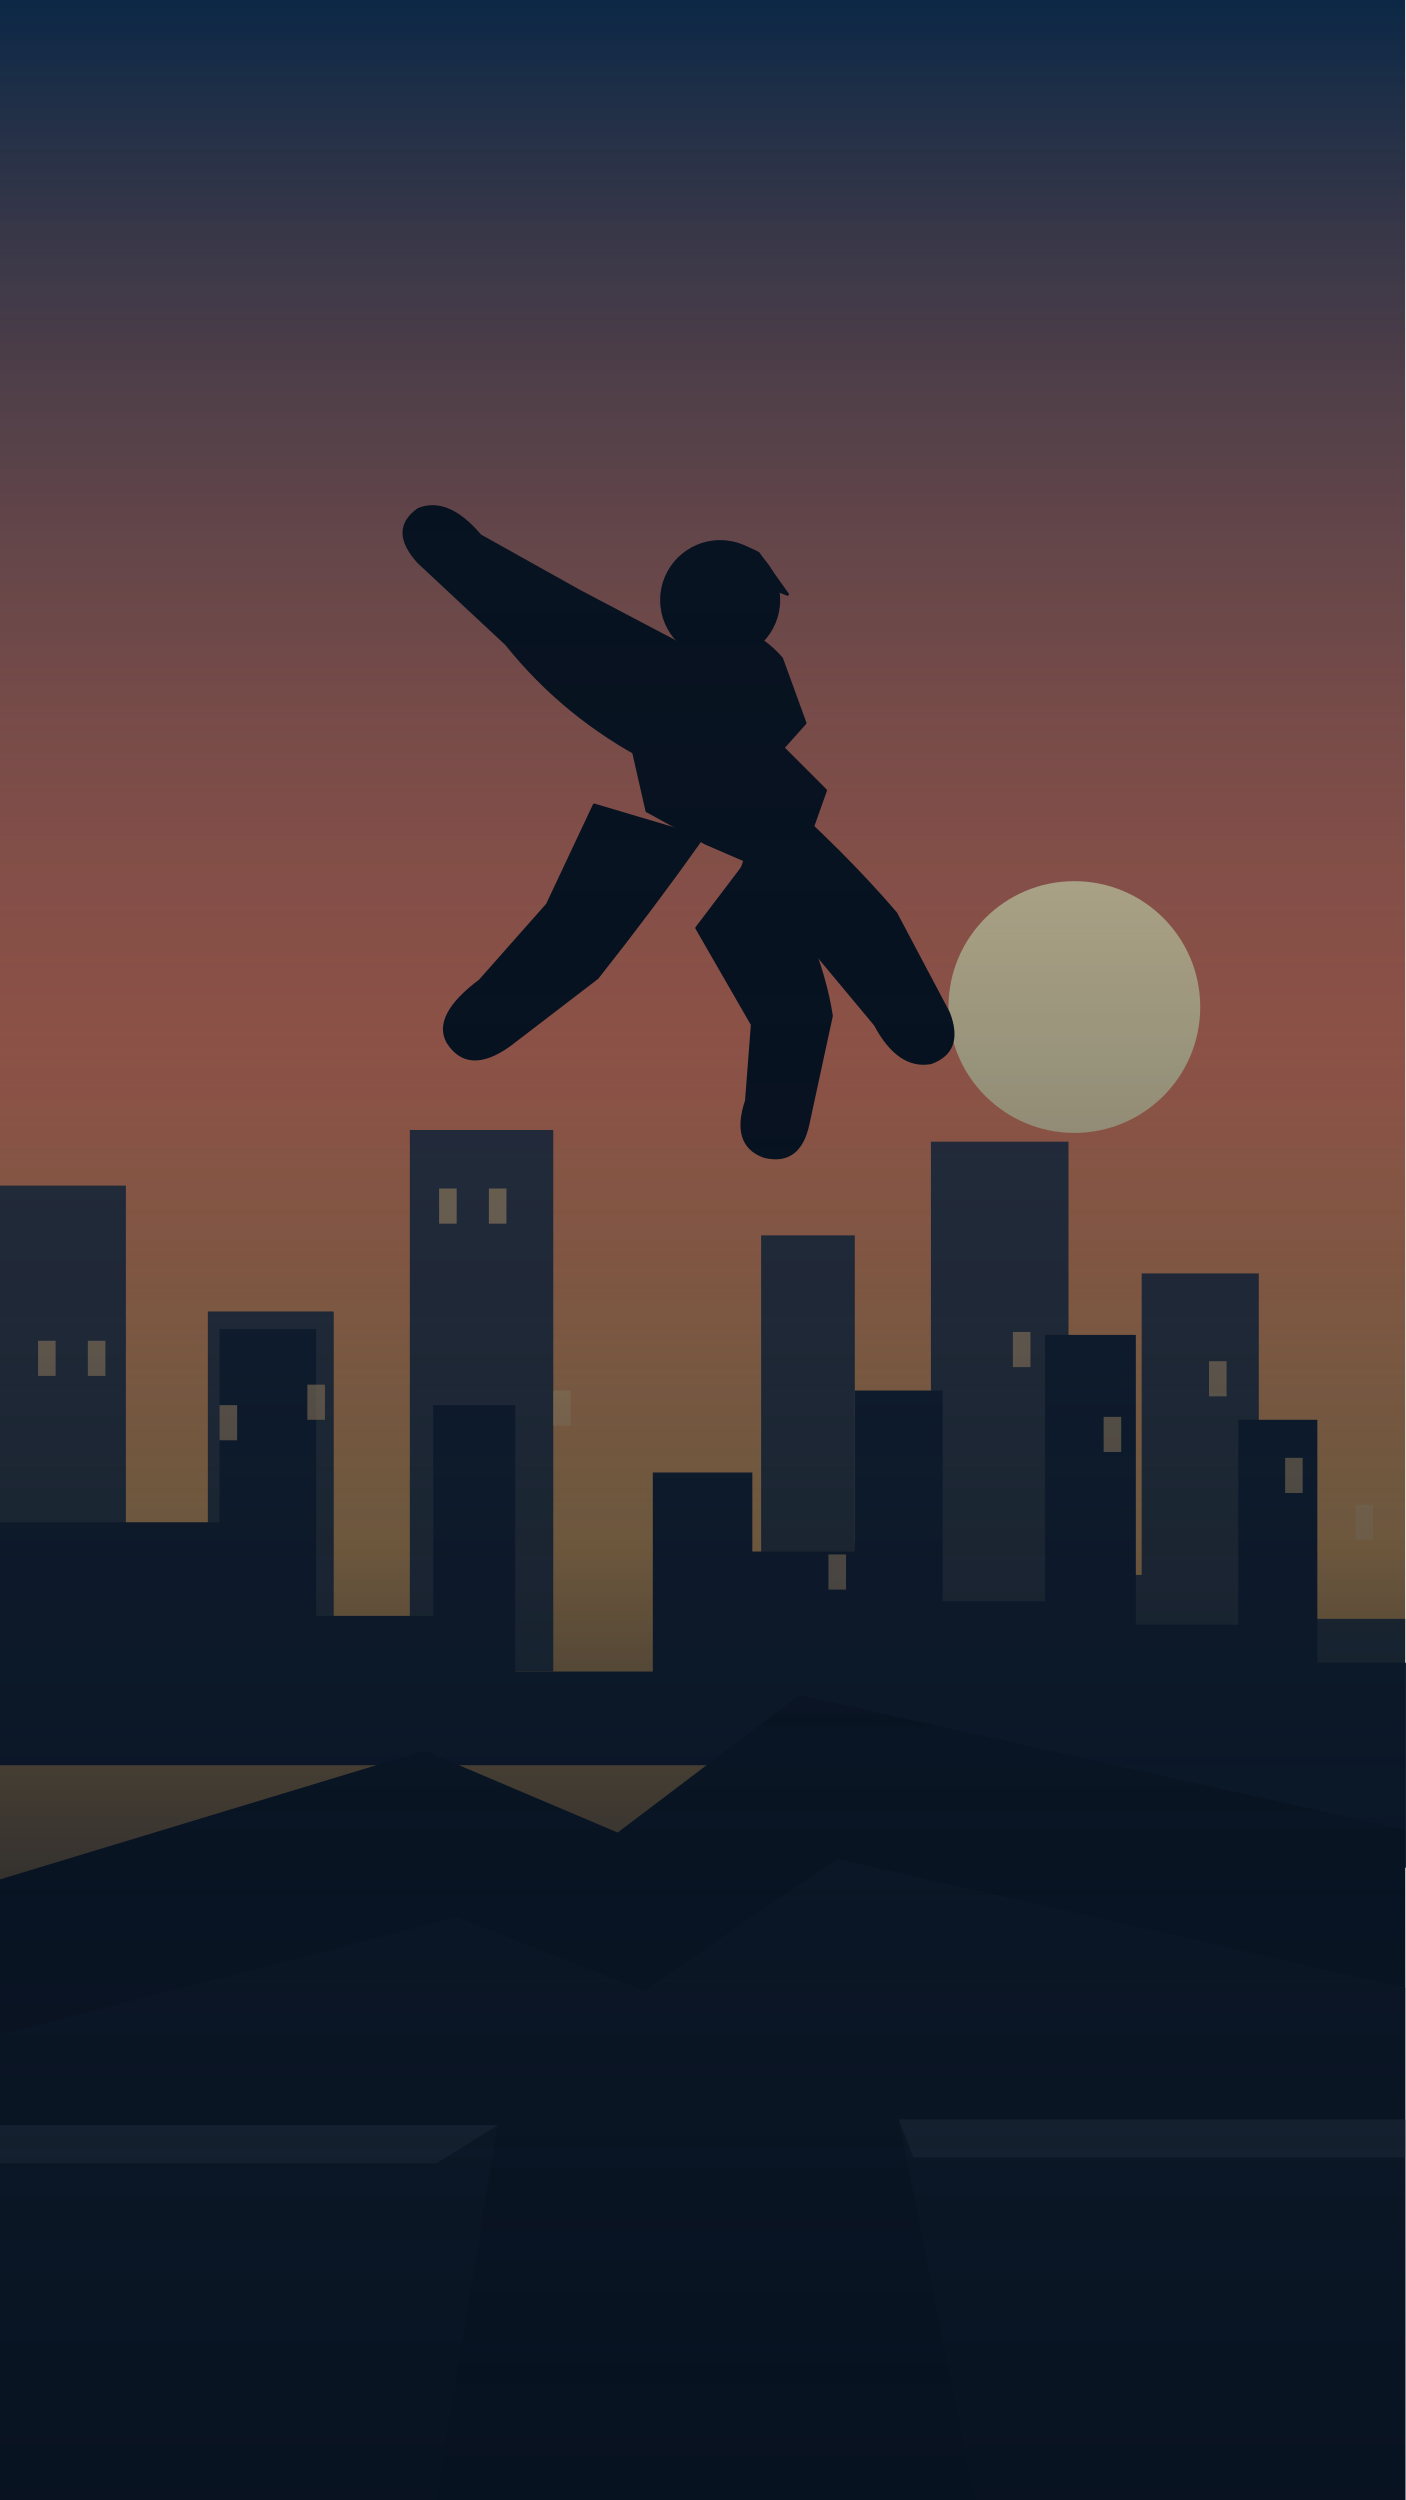
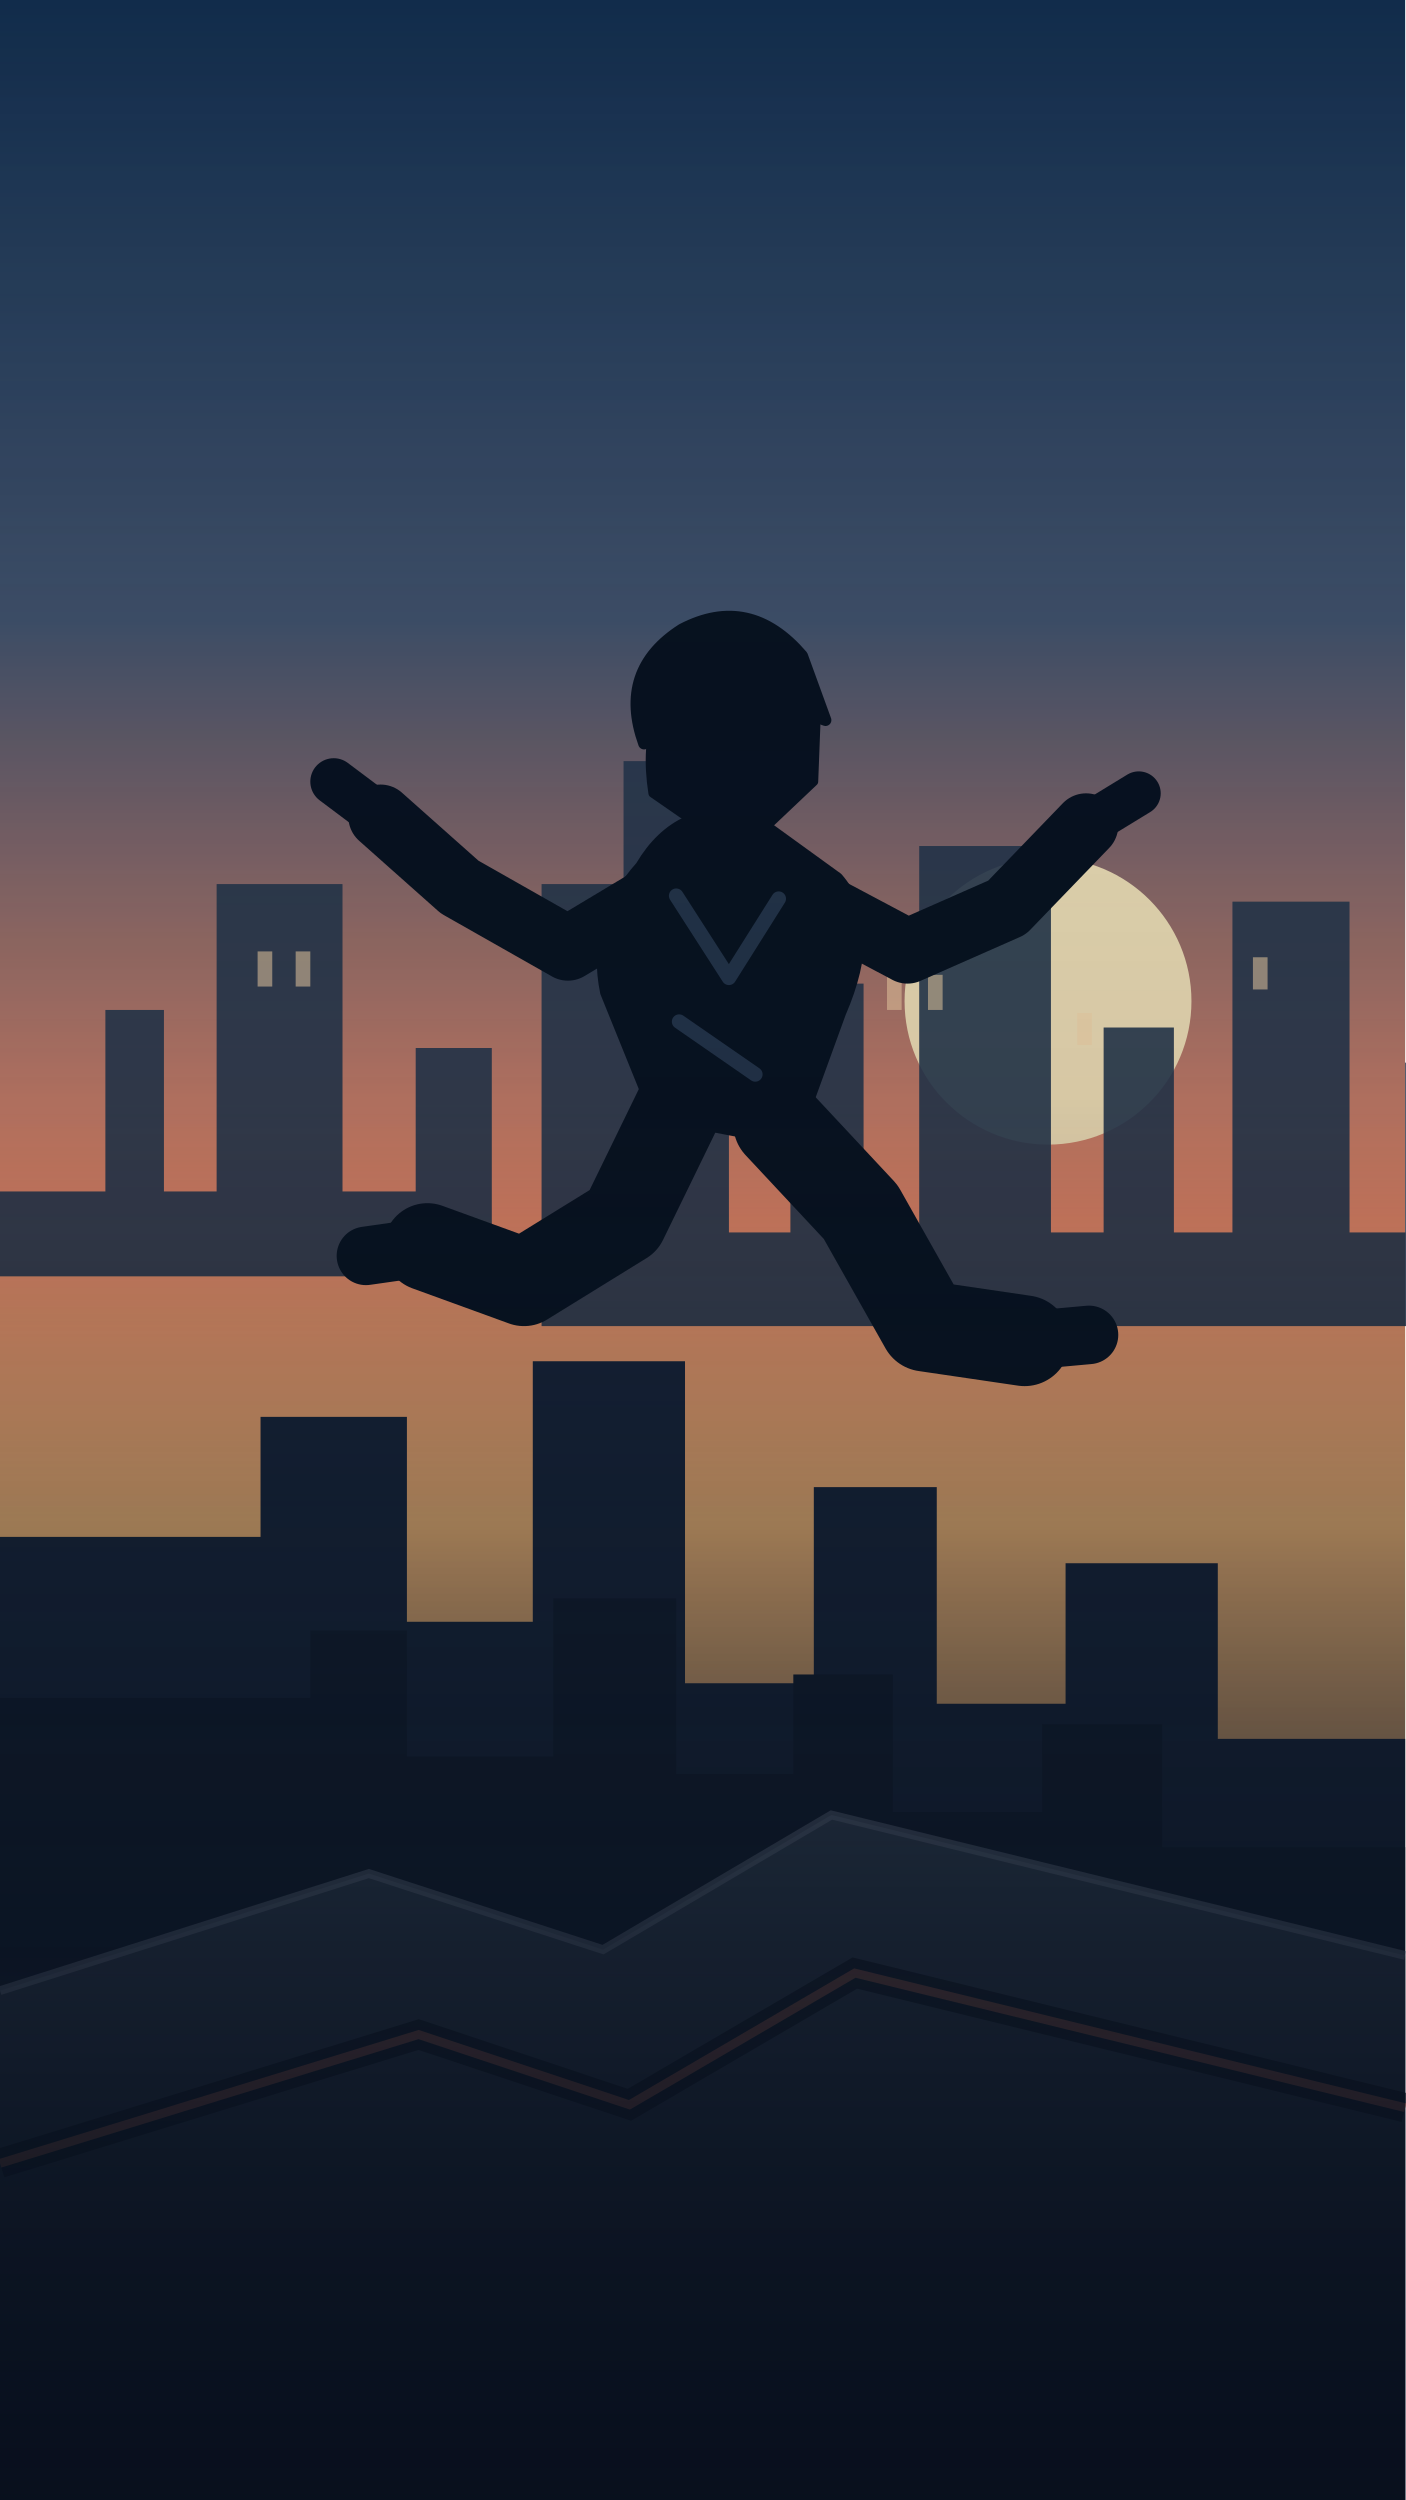
<svg xmlns="http://www.w3.org/2000/svg" width="480" height="854" viewBox="0 0 480 854">
  <defs>
-     <linearGradient id="sky" x2="0" y2="1">
-       <stop stop-color="#092746" />
-       <stop offset=".42" stop-color="#e77c61" />
-       <stop offset=".62" stop-color="#ffbd69" />
-       <stop offset="1" stop-color="#101a2d" />
+     <linearGradient id="sky" x1="0" y1="0" x2="0" y2="1">
+       <stop stop-color="#102b4a" />
+       <stop offset=".25" stop-color="#40516b" />
+       <stop offset=".49" stop-color="#f18b68" />
+       <stop offset=".61" stop-color="#ffbd76" />
+       <stop offset="1" stop-color="#182239" />
    </linearGradient>
-     <linearGradient id="shade" x2="0" y2="1">
-       <stop stop-color="#06111f" stop-opacity="0" />
-       <stop offset="1" stop-color="#06111f" stop-opacity=".96" />
+     <linearGradient id="dark" x1="0" y1="0" x2="0" y2="1">
+       <stop stop-color="#091522" stop-opacity="0" />
+       <stop offset=".44" stop-color="#091522" stop-opacity=".15" />
+       <stop offset="1" stop-color="#080f1d" stop-opacity=".98" />
+     </linearGradient>
+     <linearGradient id="roof" x1="0" y1="0" x2="0" y2="1">
+       <stop stop-color="#344153" />
+       <stop offset="1" stop-color="#101827" />
    </linearGradient>
  </defs>
  <rect width="480" height="854" fill="url(#sky)" />
-   <circle cx="367" cy="344" r="43" fill="#fff0bd" opacity=".96" />
-   <g fill="#23354b" opacity=".9">
-     <path d="M0 405h43v125h28V448h43v104h26V386h49v185H0z" />
-     <path d="M260 422h32v105h26V390h47v148h25V435h40v118h50V510h0v100H260z" />
+   <circle cx="358" cy="342" r="49" fill="#fff0c2" opacity=".92" />
+   <g fill="#26364c" opacity=".9">
+     <path d="M0 407h36v-62h20v62h18v-105h43v105h25v-49h26v78H0z" />
+     <path d="M185 421v-119h28v-42h36v161h21v-85h25v85h19v-132h45v132h18v-70h24v70h20v-113h40v113h19v-58h29v90H185z" />
  </g>
-   <g fill="#17263a">
-     <path d="M0 520h75v-66h33v98h40V480h28v91h47v-68h34v100H0z" />
-     <path d="M247 530h45v-55h30v72h35v-91h31v99h35v-70h27v83h50v-125h0v195H247z" />
+   <g fill="#ffdbab" opacity=".56">
+     <path d="M88 325h5v12h-5zm13 0h5v12h-5zm93-10h5v10h-5zm13 0h5v10h-5zm43 62h5v11h-5zm53-44h5v12h-5zm14 0h5v12h-5zm51 13h5v11h-5zm60-19h5v11h-5zm-310 99h5v10h-5z" />
  </g>
-   <g fill="#ffcf91" opacity=".65">
-     <path d="M13 458h6v12h-6zm17 0h6v12h-6zm45 22h6v12h-6zm30-7h6v12h-6zm45-67h6v12h-6zm17 0h6v12h-6zm22 69h6v12h-6zm94 56h6v12h-6zm63-76h6v12h-6zm31 29h6v12h-6zm36-19h6v12h-6zm26 33h6v12h-6zm24 16h6v12h-6z" />
+   <path d="M0 525h89v-41h50v70h43v-89h52v110h44v-67h42v74h44v-48h52v60h64v260H0z" fill="#172338" />
+   <path d="M0 580h106v-23h33v43h50v-54h42v60h40v-34h34v47h51v-30h41v42h83v223H0z" fill="#111b2c" />
+   <path d="M0 680 126 640 206 666 284 620 480 668V854H0z" fill="url(#roof)" />
+   <path d="M0 680 126 640 206 666 284 620 480 668" fill="none" stroke="#687184" stroke-width="3" opacity=".6" />
+   <path d="M0 739 143 695 215 719 292 674 480 720" fill="none" stroke="#080f1c" stroke-width="10" opacity=".65" />
+   <g fill="#07111f" stroke="#07111f" stroke-width="15" stroke-linecap="round" stroke-linejoin="round">
+     <path d="M219 296 Q232 274 257 279 L286 300 Q300 316 287 346 L271 390 224 381 207 339 Q202 315 219 296Z" stroke-width="4" />
+     <path d="M224 306 194 324 157 303 130 279" fill="none" stroke-width="22" />
+     <path d="M130 279 114 267" fill="none" stroke-width="16" />
+     <path d="M278 308 310 325 344 310 371 282" fill="none" stroke-width="22" />
+     <path d="M371 282 389 271" fill="none" stroke-width="15" />
+     <path d="M232 378 213 417 179 438 146 426" fill="none" stroke-width="30" />
+     <path d="M146 426 125 429" fill="none" stroke-width="20" />
+     <path d="M266 384 294 414 316 453 350 458" fill="none" stroke-width="31" />
+     <path d="M350 458 372 456" fill="none" stroke-width="20" />
+     <path d="M223 271 Q218 239 240 226 Q264 218 279 241 L278 267 259 285 236 280Z" stroke-width="3" />
+     <path d="M220 254 Q211 229 233 215 Q256 203 274 224 L282 246 260 238 245 248 232 241Z" stroke-width="4" />
+     <path d="M231 306 249 334 266 307M232 349l26 18" fill="none" stroke="#24344a" stroke-width="5" />
  </g>
-   <path d="M0 642 145 598 211 626 273 579 480 625V854H0z" fill="#101b2d" />
-   <path d="M0 695 156 655 220 680 286 635 480 679V854H0z" fill="#182438" />
-   <path d="M0 726h170l-21 128H0zM480 724H307l26 130h147z" fill="#263348" />
-   <path d="M0 726h170l-21 13H0zm480-2H307l5 13h168z" fill="#536176" />
-   <g fill="#081321" stroke="#081321" stroke-linecap="round" stroke-linejoin="round">
-     <path d="M216 255 Q235 232 257 245 L282 270 271 301 241 288 221 277z" />
-     <path d="M222 260 Q193 245 173 220 L143 192 Q133 181 143 174 Q153 170 164 183 L198 202 236 222z" />
-     <path d="M263 269 Q288 291 306 312 L324 346 Q329 359 318 363 Q307 365 299 350 L279 326 251 304z" />
-     <path d="M240 286 Q223 310 204 334 L174 357 Q160 367 153 356 Q148 347 164 335 L187 309 203 275z" />
-     <path d="M260 288 Q280 321 284 347 L276 384 Q273 398 261 395 Q250 391 255 376 L257 350 238 317z" />
-     <path d="M223 244 Q222 224 238 216 Q255 211 267 225 L275 247 258 266 235 263z" />
-     <circle cx="246" cy="205" r="20" />
-     <path d="M228 202 Q238 178 259 189 L269 203 256 198 242 205z" />
-   </g>
-   <rect width="480" height="854" fill="url(#shade)" />
+   <path d="M0 739 143 695 215 719 292 674 480 720" fill="none" stroke="#a45e4e" stroke-width="3" opacity=".6" />
+   <rect width="480" height="854" fill="url(#dark)" />
</svg>
